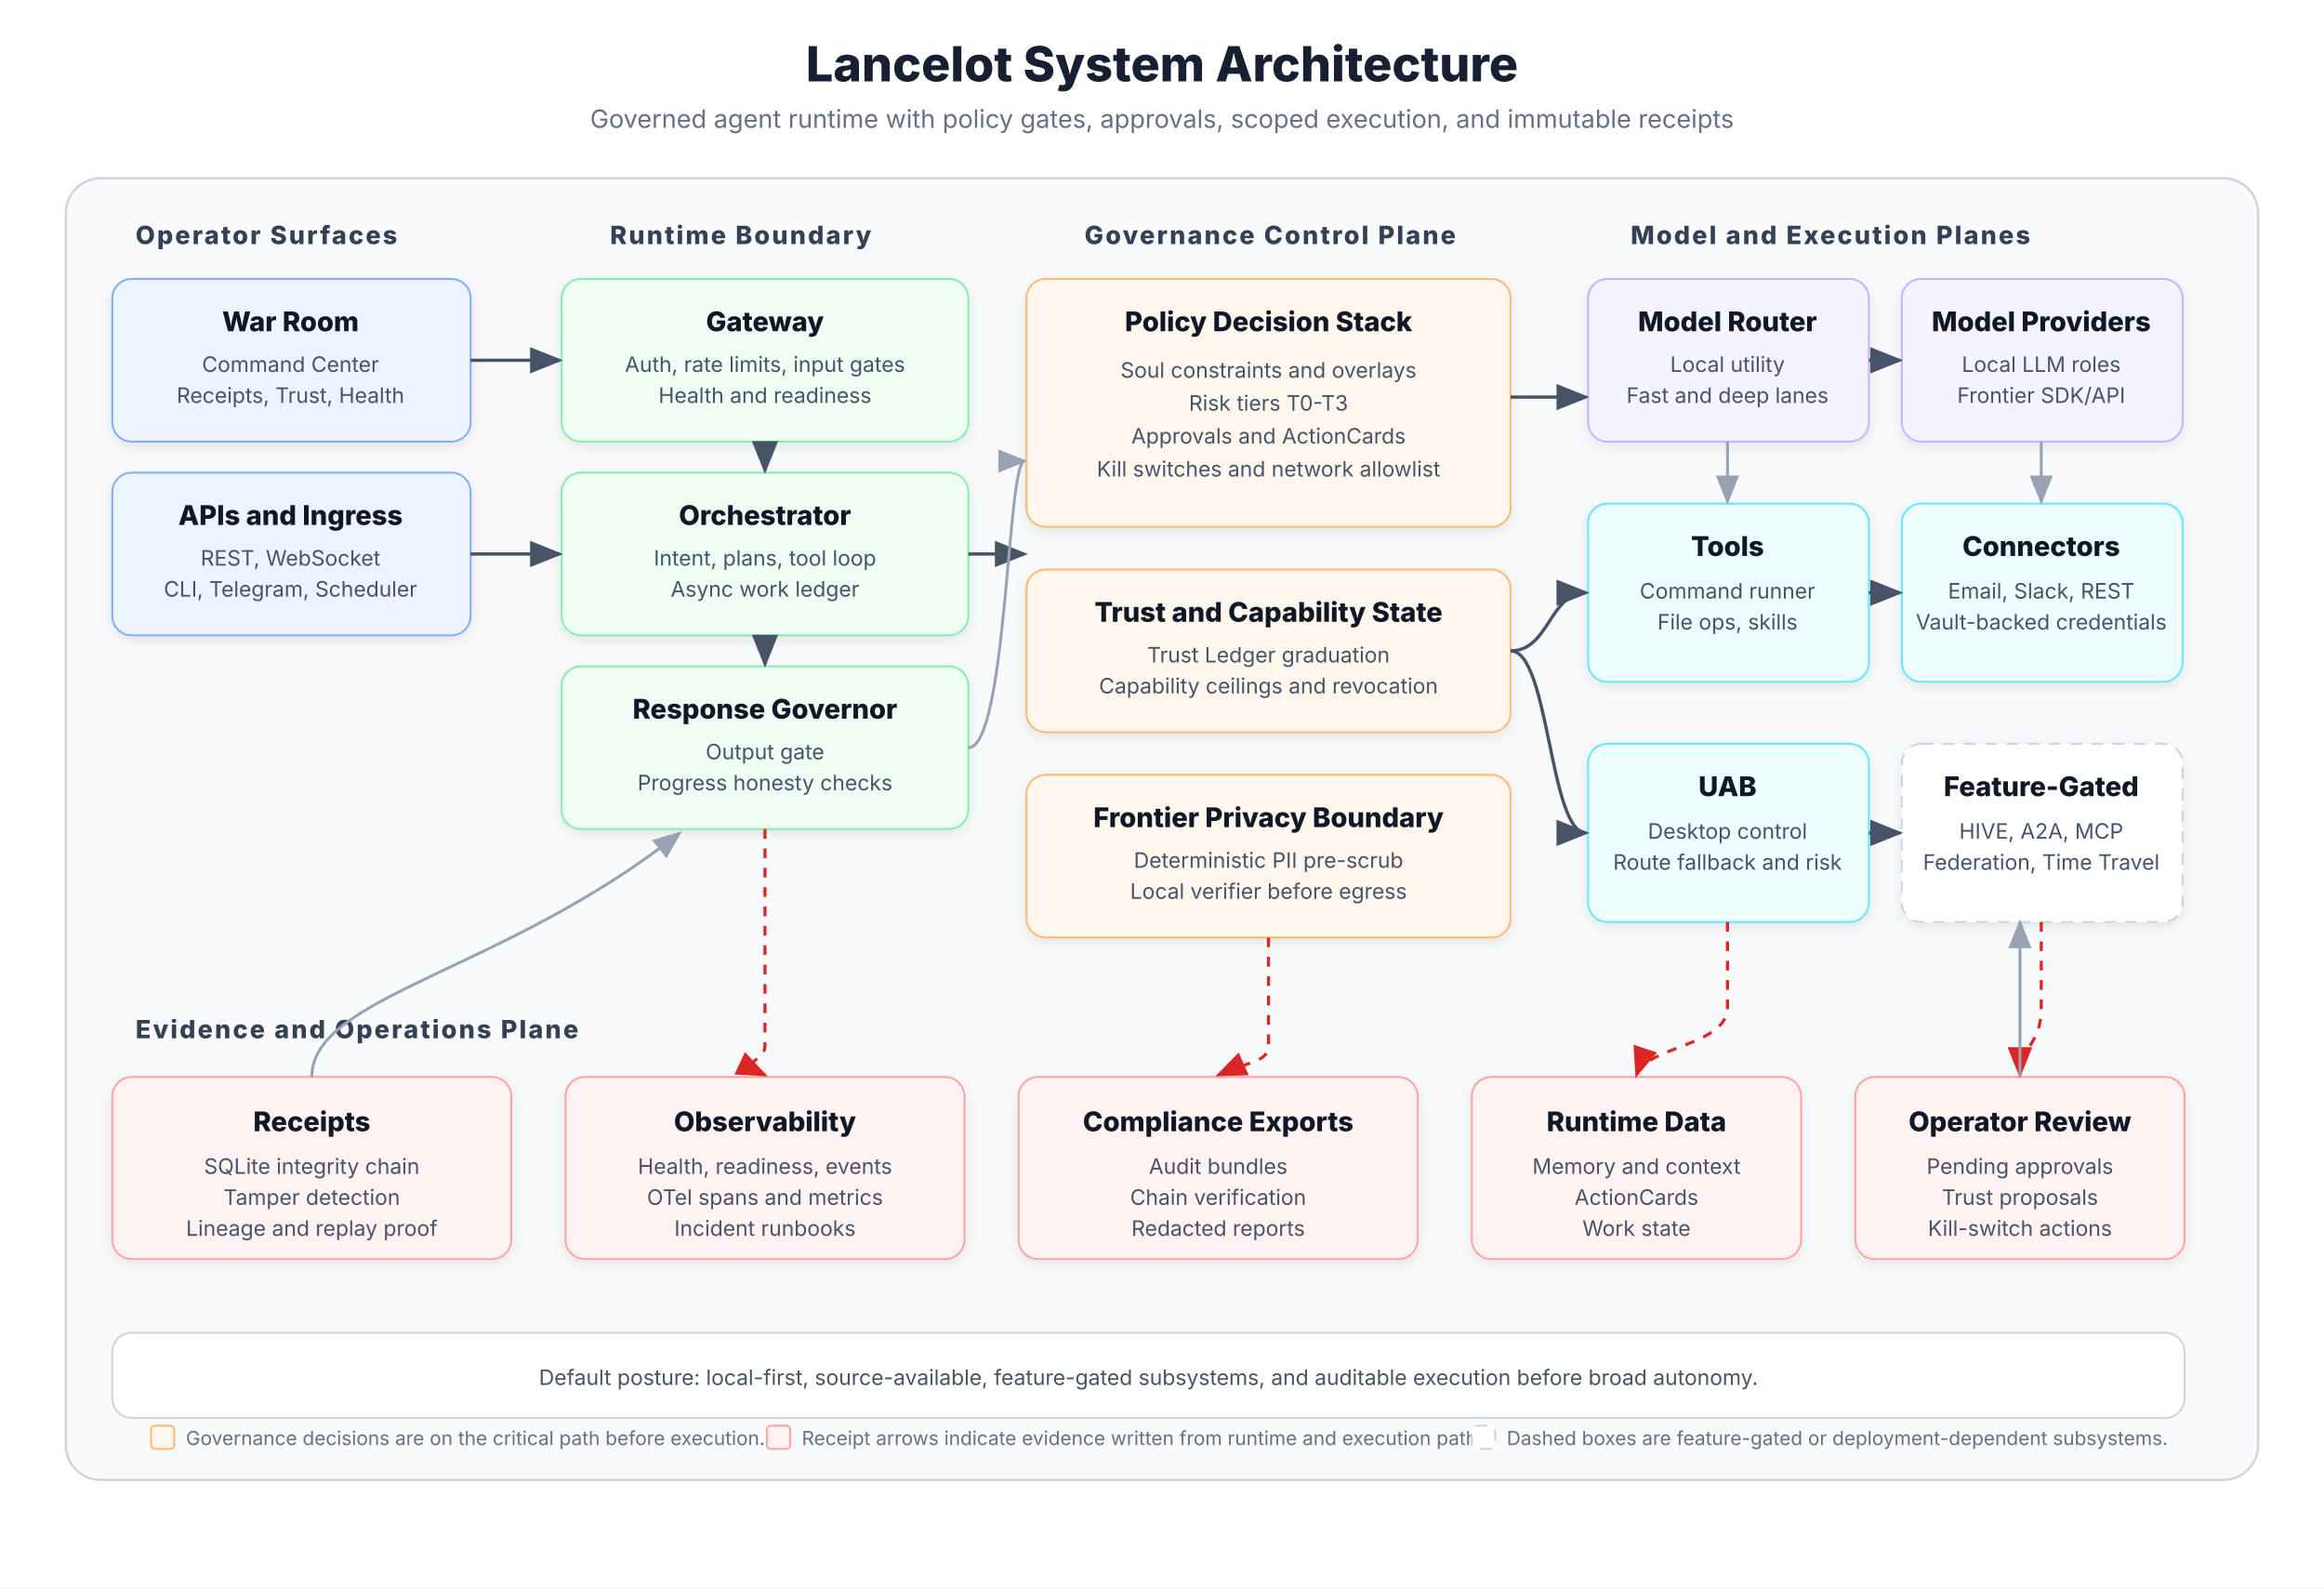
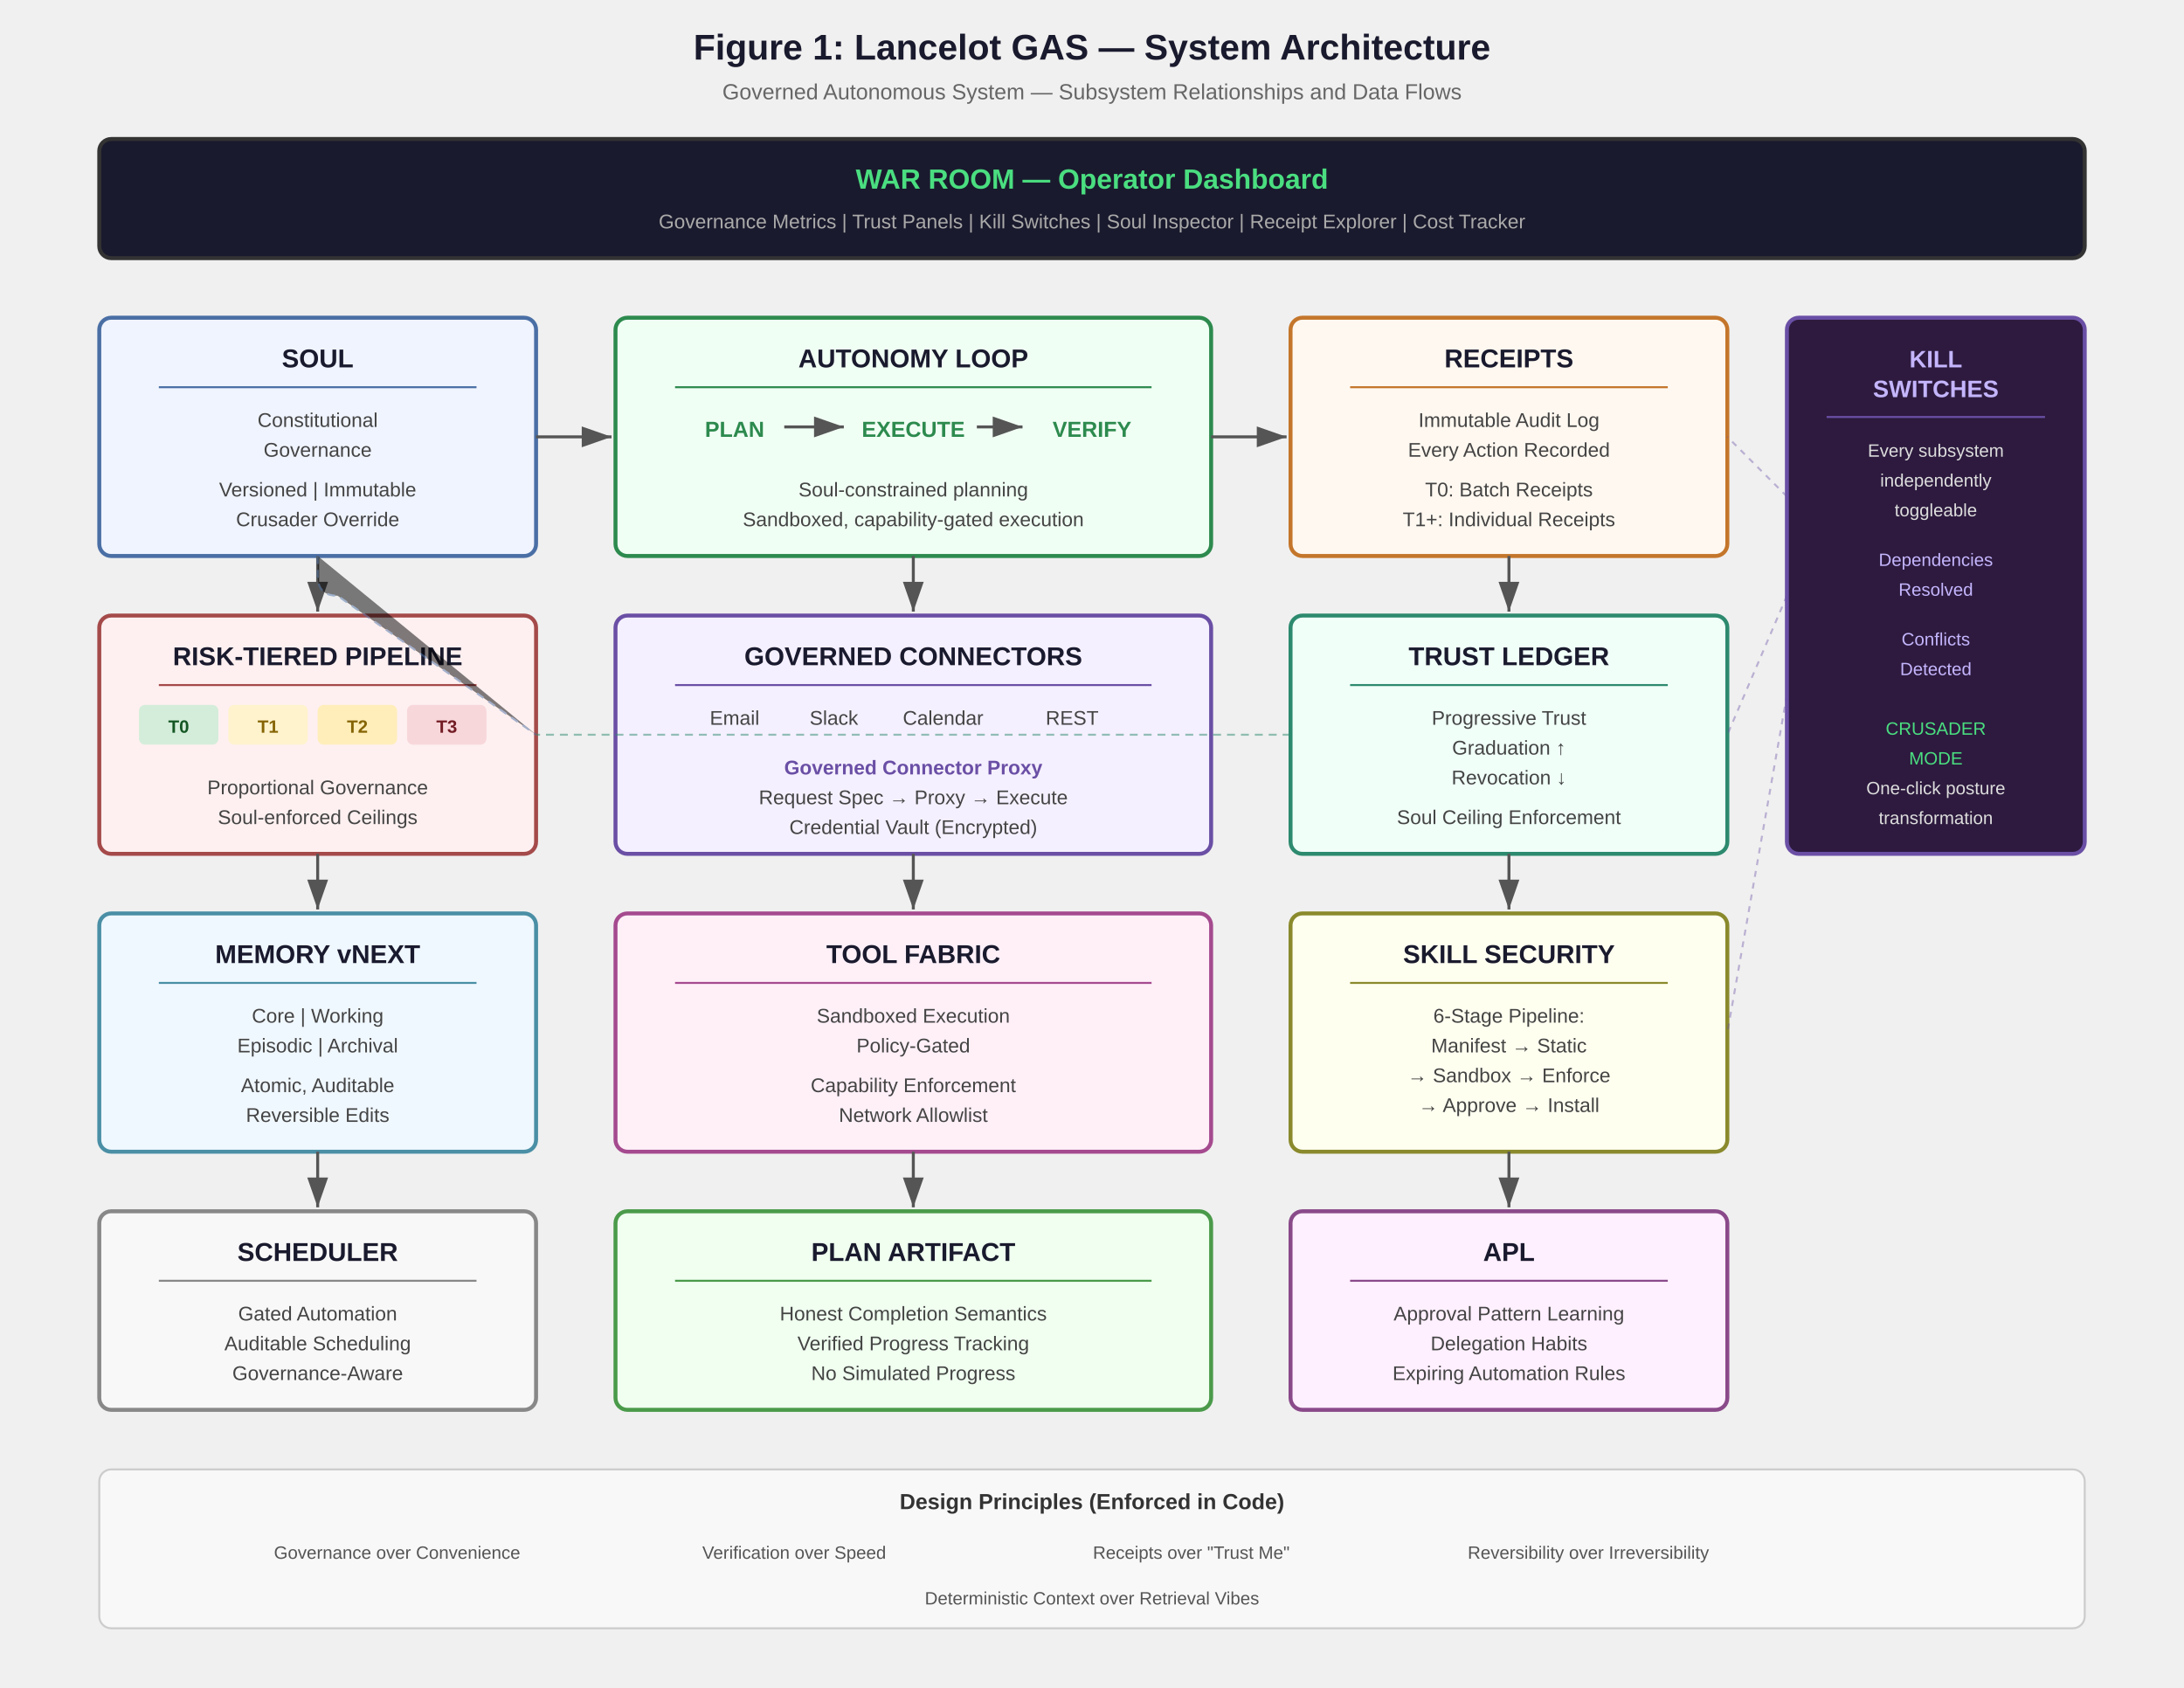
- <svg xmlns="http://www.w3.org/2000/svg" viewBox="0 0 1200 820" role="img" aria-labelledby="title desc">
+ <svg xmlns="http://www.w3.org/2000/svg" viewBox="0 0 1100 850" font-family="Arial, sans-serif">
  <defs>
-     <style>
-       text { font-family: Inter, Segoe UI, Arial, sans-serif; fill: #172033; }
-       .title { font-size: 25px; font-weight: 760; }
-       .subtitle { font-size: 13px; fill: #667085; }
-       .band-title { font-size: 13px; font-weight: 760; letter-spacing: .08em; text-transform: uppercase; fill: #344054; }
-       .box-title { font-size: 14px; font-weight: 760; fill: #101828; }
-       .small { font-size: 11px; fill: #475467; }
-       .tiny { font-size: 10px; fill: #667085; }
-       .label { font-size: 10px; font-weight: 700; fill: #344054; }
-       .pill { font-size: 10px; font-weight: 700; fill: #344054; }
-       .outer { fill: #f8fafc; stroke: #d0d5dd; stroke-width: 1.2; }
-       .surface { fill: #eef4ff; stroke: #84adff; }
-       .runtime { fill: #f0fdf4; stroke: #86efac; }
-       .governance { fill: #fff7ed; stroke: #fdba74; }
-       .model { fill: #f5f3ff; stroke: #c4b5fd; }
-       .execution { fill: #ecfeff; stroke: #67e8f9; }
-       .evidence { fill: #fef2f2; stroke: #fca5a5; }
-       .feature { fill: #ffffff; stroke: #cbd5e1; stroke-dasharray: 6 5; }
-       .arrow { stroke: #475467; stroke-width: 1.7; fill: none; marker-end: url(#arrow); }
-       .soft-arrow { stroke: #98a2b3; stroke-width: 1.5; fill: none; marker-end: url(#soft-arrow); }
-       .receipt-arrow { stroke: #dc2626; stroke-width: 1.6; fill: none; marker-end: url(#receipt-arrow); stroke-dasharray: 5 5; }
-     </style>
-     <marker id="arrow" markerWidth="10" markerHeight="8" refX="9" refY="4" orient="auto">
-       <path d="M0,0 L10,4 L0,8 Z" fill="#475467" />
+     <marker id="arrow" markerWidth="10" markerHeight="7" refX="10" refY="3.5" orient="auto">
+       <polygon points="0 0, 10 3.5, 0 7" fill="#555" />
    </marker>
-     <marker id="soft-arrow" markerWidth="10" markerHeight="8" refX="9" refY="4" orient="auto">
-       <path d="M0,0 L10,4 L0,8 Z" fill="#98a2b3" />
-     </marker>
-     <marker id="receipt-arrow" markerWidth="10" markerHeight="8" refX="9" refY="4" orient="auto">
-       <path d="M0,0 L10,4 L0,8 Z" fill="#dc2626" />
-     </marker>
-     <filter id="shadow" x="-12%" y="-12%" width="124%" height="124%">
-       <feDropShadow dx="0" dy="2" stdDeviation="3" flood-color="#0f172a" flood-opacity=".09" />
-     </filter>
  </defs>
-   <rect x="0" y="0" width="1200" height="820" fill="#ffffff" />
-   <text x="600" y="42" text-anchor="middle" class="title">Lancelot System Architecture</text>
-   <text x="600" y="66" text-anchor="middle" class="subtitle">Governed agent runtime with policy gates, approvals, scoped execution, and immutable receipts</text>
-   <rect x="34" y="92" width="1132" height="672" rx="18" class="outer" />
-   <text x="70" y="126" class="band-title">Operator Surfaces</text>
-   <rect x="58" y="144" width="185" height="84" rx="10" class="surface" filter="url(#shadow)" />
-   <text x="150" y="171" text-anchor="middle" class="box-title">War Room</text>
-   <text x="150" y="192" text-anchor="middle" class="small">Command Center</text>
-   <text x="150" y="208" text-anchor="middle" class="small">Receipts, Trust, Health</text>
-   <rect x="58" y="244" width="185" height="84" rx="10" class="surface" filter="url(#shadow)" />
-   <text x="150" y="271" text-anchor="middle" class="box-title">APIs and Ingress</text>
-   <text x="150" y="292" text-anchor="middle" class="small">REST, WebSocket</text>
-   <text x="150" y="308" text-anchor="middle" class="small">CLI, Telegram, Scheduler</text>
-   <text x="315" y="126" class="band-title">Runtime Boundary</text>
-   <rect x="290" y="144" width="210" height="84" rx="10" class="runtime" filter="url(#shadow)" />
-   <text x="395" y="171" text-anchor="middle" class="box-title">Gateway</text>
-   <text x="395" y="192" text-anchor="middle" class="small">Auth, rate limits, input gates</text>
-   <text x="395" y="208" text-anchor="middle" class="small">Health and readiness</text>
-   <rect x="290" y="244" width="210" height="84" rx="10" class="runtime" filter="url(#shadow)" />
-   <text x="395" y="271" text-anchor="middle" class="box-title">Orchestrator</text>
-   <text x="395" y="292" text-anchor="middle" class="small">Intent, plans, tool loop</text>
-   <text x="395" y="308" text-anchor="middle" class="small">Async work ledger</text>
-   <rect x="290" y="344" width="210" height="84" rx="10" class="runtime" filter="url(#shadow)" />
-   <text x="395" y="371" text-anchor="middle" class="box-title">Response Governor</text>
-   <text x="395" y="392" text-anchor="middle" class="small">Output gate</text>
-   <text x="395" y="408" text-anchor="middle" class="small">Progress honesty checks</text>
-   <text x="560" y="126" class="band-title">Governance Control Plane</text>
-   <rect x="530" y="144" width="250" height="128" rx="10" class="governance" filter="url(#shadow)" />
-   <text x="655" y="171" text-anchor="middle" class="box-title">Policy Decision Stack</text>
-   <text x="655" y="195" text-anchor="middle" class="small">Soul constraints and overlays</text>
-   <text x="655" y="212" text-anchor="middle" class="small">Risk tiers T0-T3</text>
-   <text x="655" y="229" text-anchor="middle" class="small">Approvals and ActionCards</text>
-   <text x="655" y="246" text-anchor="middle" class="small">Kill switches and network allowlist</text>
-   <rect x="530" y="294" width="250" height="84" rx="10" class="governance" filter="url(#shadow)" />
-   <text x="655" y="321" text-anchor="middle" class="box-title">Trust and Capability State</text>
-   <text x="655" y="342" text-anchor="middle" class="small">Trust Ledger graduation</text>
-   <text x="655" y="358" text-anchor="middle" class="small">Capability ceilings and revocation</text>
-   <rect x="530" y="400" width="250" height="84" rx="10" class="governance" filter="url(#shadow)" />
-   <text x="655" y="427" text-anchor="middle" class="box-title">Frontier Privacy Boundary</text>
-   <text x="655" y="448" text-anchor="middle" class="small">Deterministic PII pre-scrub</text>
-   <text x="655" y="464" text-anchor="middle" class="small">Local verifier before egress</text>
-   <text x="842" y="126" class="band-title">Model and Execution Planes</text>
-   <rect x="820" y="144" width="145" height="84" rx="10" class="model" filter="url(#shadow)" />
-   <text x="892" y="171" text-anchor="middle" class="box-title">Model Router</text>
-   <text x="892" y="192" text-anchor="middle" class="small">Local utility</text>
-   <text x="892" y="208" text-anchor="middle" class="small">Fast and deep lanes</text>
-   <rect x="982" y="144" width="145" height="84" rx="10" class="model" filter="url(#shadow)" />
-   <text x="1054" y="171" text-anchor="middle" class="box-title">Model Providers</text>
-   <text x="1054" y="192" text-anchor="middle" class="small">Local LLM roles</text>
-   <text x="1054" y="208" text-anchor="middle" class="small">Frontier SDK/API</text>
-   <rect x="820" y="260" width="145" height="92" rx="10" class="execution" filter="url(#shadow)" />
-   <text x="892" y="287" text-anchor="middle" class="box-title">Tools</text>
-   <text x="892" y="309" text-anchor="middle" class="small">Command runner</text>
-   <text x="892" y="325" text-anchor="middle" class="small">File ops, skills</text>
-   <rect x="982" y="260" width="145" height="92" rx="10" class="execution" filter="url(#shadow)" />
-   <text x="1054" y="287" text-anchor="middle" class="box-title">Connectors</text>
-   <text x="1054" y="309" text-anchor="middle" class="small">Email, Slack, REST</text>
-   <text x="1054" y="325" text-anchor="middle" class="small">Vault-backed credentials</text>
-   <rect x="820" y="384" width="145" height="92" rx="10" class="execution" filter="url(#shadow)" />
-   <text x="892" y="411" text-anchor="middle" class="box-title">UAB</text>
-   <text x="892" y="433" text-anchor="middle" class="small">Desktop control</text>
-   <text x="892" y="449" text-anchor="middle" class="small">Route fallback and risk</text>
-   <rect x="982" y="384" width="145" height="92" rx="10" class="feature" filter="url(#shadow)" />
-   <text x="1054" y="411" text-anchor="middle" class="box-title">Feature-Gated</text>
-   <text x="1054" y="433" text-anchor="middle" class="small">HIVE, A2A, MCP</text>
-   <text x="1054" y="449" text-anchor="middle" class="small">Federation, Time Travel</text>
-   <text x="70" y="536" class="band-title">Evidence and Operations Plane</text>
-   <rect x="58" y="556" width="206" height="94" rx="10" class="evidence" filter="url(#shadow)" />
-   <text x="161" y="584" text-anchor="middle" class="box-title">Receipts</text>
-   <text x="161" y="606" text-anchor="middle" class="small">SQLite integrity chain</text>
-   <text x="161" y="622" text-anchor="middle" class="small">Tamper detection</text>
-   <text x="161" y="638" text-anchor="middle" class="small">Lineage and replay proof</text>
-   <rect x="292" y="556" width="206" height="94" rx="10" class="evidence" filter="url(#shadow)" />
-   <text x="395" y="584" text-anchor="middle" class="box-title">Observability</text>
-   <text x="395" y="606" text-anchor="middle" class="small">Health, readiness, events</text>
-   <text x="395" y="622" text-anchor="middle" class="small">OTel spans and metrics</text>
-   <text x="395" y="638" text-anchor="middle" class="small">Incident runbooks</text>
-   <rect x="526" y="556" width="206" height="94" rx="10" class="evidence" filter="url(#shadow)" />
-   <text x="629" y="584" text-anchor="middle" class="box-title">Compliance Exports</text>
-   <text x="629" y="606" text-anchor="middle" class="small">Audit bundles</text>
-   <text x="629" y="622" text-anchor="middle" class="small">Chain verification</text>
-   <text x="629" y="638" text-anchor="middle" class="small">Redacted reports</text>
-   <rect x="760" y="556" width="170" height="94" rx="10" class="evidence" filter="url(#shadow)" />
-   <text x="845" y="584" text-anchor="middle" class="box-title">Runtime Data</text>
-   <text x="845" y="606" text-anchor="middle" class="small">Memory and context</text>
-   <text x="845" y="622" text-anchor="middle" class="small">ActionCards</text>
-   <text x="845" y="638" text-anchor="middle" class="small">Work state</text>
-   <rect x="958" y="556" width="170" height="94" rx="10" class="evidence" filter="url(#shadow)" />
-   <text x="1043" y="584" text-anchor="middle" class="box-title">Operator Review</text>
-   <text x="1043" y="606" text-anchor="middle" class="small">Pending approvals</text>
-   <text x="1043" y="622" text-anchor="middle" class="small">Trust proposals</text>
-   <text x="1043" y="638" text-anchor="middle" class="small">Kill-switch actions</text>
-   <rect x="58" y="688" width="1070" height="44" rx="10" fill="#ffffff" stroke="#d0d5dd" />
-   <text x="593" y="715" text-anchor="middle" class="small">Default posture: local-first, source-available, feature-gated subsystems, and auditable execution before broad autonomy.</text>
-   <path d="M243 186 H289" class="arrow" />
-   <path d="M243 286 H289" class="arrow" />
-   <path d="M395 228 V243" class="arrow" />
-   <path d="M395 328 V343" class="arrow" />
-   <path d="M500 286 H529" class="arrow" />
-   <path d="M500 386 C520 386 520 238 529 238" class="soft-arrow" />
-   <path d="M780 205 H819" class="arrow" />
-   <path d="M965 186 H981" class="arrow" />
-   <path d="M780 336 C800 336 800 306 819 306" class="arrow" />
-   <path d="M780 336 C800 336 800 430 819 430" class="arrow" />
-   <path d="M965 306 H981" class="arrow" />
-   <path d="M965 430 H981" class="arrow" />
-   <path d="M892 228 V259" class="soft-arrow" />
-   <path d="M1054 228 V259" class="soft-arrow" />
-   <path d="M655 484 V540 C655 548 645 548 629 555" class="receipt-arrow" />
-   <path d="M395 428 V540 C395 548 380 548 395 555" class="receipt-arrow" />
-   <path d="M892 476 V520 C892 540 850 540 845 555" class="receipt-arrow" />
-   <path d="M1054 476 V520 C1054 540 1043 540 1043 555" class="receipt-arrow" />
-   <path d="M161 556 C161 514 260 502 351 430" class="soft-arrow" />
-   <path d="M1043 556 C1043 520 1043 500 1043 476" class="soft-arrow" />
-   <rect x="78" y="736" width="12" height="12" rx="2" class="governance" />
-   <text x="96" y="746" class="tiny">Governance decisions are on the critical path before execution.</text>
-   <rect x="396" y="736" width="12" height="12" rx="2" class="evidence" />
-   <text x="414" y="746" class="tiny">Receipt arrows indicate evidence written from runtime and execution paths.</text>
-   <rect x="760" y="736" width="12" height="12" rx="2" class="feature" />
-   <text x="778" y="746" class="tiny">Dashed boxes are feature-gated or deployment-dependent subsystems.</text>
+   <text x="550" y="30" text-anchor="middle" font-size="18" font-weight="bold" fill="#1a1a2e">Figure 1: Lancelot GAS — System Architecture</text>
+   <text x="550" y="50" text-anchor="middle" font-size="11" fill="#666">Governed Autonomous System — Subsystem Relationships and Data Flows</text>
+   <rect x="50" y="70" width="1000" height="60" rx="6" fill="#1a1a2e" stroke="#333" stroke-width="2" />
+   <text x="550" y="95" text-anchor="middle" font-size="14" font-weight="bold" fill="#4ade80">WAR ROOM — Operator Dashboard</text>
+   <text x="550" y="115" text-anchor="middle" font-size="10" fill="#aaa">Governance Metrics | Trust Panels | Kill Switches | Soul Inspector | Receipt Explorer | Cost Tracker</text>
+   <rect x="50" y="160" width="220" height="120" rx="6" fill="#f0f4ff" stroke="#4a6fa5" stroke-width="2" />
+   <text x="160" y="185" text-anchor="middle" font-size="13" font-weight="bold" fill="#1a1a2e">SOUL</text>
+   <line x1="80" y1="195" x2="240" y2="195" stroke="#4a6fa5" stroke-width="1" />
+   <text x="160" y="215" text-anchor="middle" font-size="10" fill="#444">Constitutional</text>
+   <text x="160" y="230" text-anchor="middle" font-size="10" fill="#444">Governance</text>
+   <text x="160" y="250" text-anchor="middle" font-size="10" fill="#444">Versioned | Immutable</text>
+   <text x="160" y="265" text-anchor="middle" font-size="10" fill="#444">Crusader Override</text>
+   <rect x="310" y="160" width="300" height="120" rx="6" fill="#f0fff4" stroke="#2d8a4e" stroke-width="2" />
+   <text x="460" y="185" text-anchor="middle" font-size="13" font-weight="bold" fill="#1a1a2e">AUTONOMY LOOP</text>
+   <line x1="340" y1="195" x2="580" y2="195" stroke="#2d8a4e" stroke-width="1" />
+   <text x="370" y="220" text-anchor="middle" font-size="11" fill="#2d8a4e" font-weight="bold">PLAN</text>
+   <text x="460" y="220" text-anchor="middle" font-size="11" fill="#2d8a4e" font-weight="bold">EXECUTE</text>
+   <text x="550" y="220" text-anchor="middle" font-size="11" fill="#2d8a4e" font-weight="bold">VERIFY</text>
+   <path d="M395 215 L425 215" stroke="#555" stroke-width="1.5" marker-end="url(#arrow)" />
+   <path d="M492 215 L515 215" stroke="#555" stroke-width="1.5" marker-end="url(#arrow)" />
+   <text x="460" y="250" text-anchor="middle" font-size="10" fill="#444">Soul-constrained planning</text>
+   <text x="460" y="265" text-anchor="middle" font-size="10" fill="#444">Sandboxed, capability-gated execution</text>
+   <rect x="650" y="160" width="220" height="120" rx="6" fill="#fff8f0" stroke="#c4762b" stroke-width="2" />
+   <text x="760" y="185" text-anchor="middle" font-size="13" font-weight="bold" fill="#1a1a2e">RECEIPTS</text>
+   <line x1="680" y1="195" x2="840" y2="195" stroke="#c4762b" stroke-width="1" />
+   <text x="760" y="215" text-anchor="middle" font-size="10" fill="#444">Immutable Audit Log</text>
+   <text x="760" y="230" text-anchor="middle" font-size="10" fill="#444">Every Action Recorded</text>
+   <text x="760" y="250" text-anchor="middle" font-size="10" fill="#444">T0: Batch Receipts</text>
+   <text x="760" y="265" text-anchor="middle" font-size="10" fill="#444">T1+: Individual Receipts</text>
+   <path d="M270 220 L308 220" stroke="#555" stroke-width="1.5" marker-end="url(#arrow)" />
+   <path d="M610 220 L648 220" stroke="#555" stroke-width="1.5" marker-end="url(#arrow)" />
+   <rect x="50" y="310" width="220" height="120" rx="6" fill="#fef0f0" stroke="#a54a4a" stroke-width="2" />
+   <text x="160" y="335" text-anchor="middle" font-size="13" font-weight="bold" fill="#1a1a2e">RISK-TIERED PIPELINE</text>
+   <line x1="80" y1="345" x2="240" y2="345" stroke="#a54a4a" stroke-width="1" />
+   <rect x="70" y="355" width="40" height="20" rx="3" fill="#d4edda" />
+   <text x="90" y="369" text-anchor="middle" font-size="9" font-weight="bold" fill="#155724">T0</text>
+   <rect x="115" y="355" width="40" height="20" rx="3" fill="#fff3cd" />
+   <text x="135" y="369" text-anchor="middle" font-size="9" font-weight="bold" fill="#856404">T1</text>
+   <rect x="160" y="355" width="40" height="20" rx="3" fill="#ffeeba" />
+   <text x="180" y="369" text-anchor="middle" font-size="9" font-weight="bold" fill="#856404">T2</text>
+   <rect x="205" y="355" width="40" height="20" rx="3" fill="#f8d7da" />
+   <text x="225" y="369" text-anchor="middle" font-size="9" font-weight="bold" fill="#721c24">T3</text>
+   <text x="160" y="400" text-anchor="middle" font-size="10" fill="#444">Proportional Governance</text>
+   <text x="160" y="415" text-anchor="middle" font-size="10" fill="#444">Soul-enforced Ceilings</text>
+   <rect x="310" y="310" width="300" height="120" rx="6" fill="#f5f0ff" stroke="#6a4fa5" stroke-width="2" />
+   <text x="460" y="335" text-anchor="middle" font-size="13" font-weight="bold" fill="#1a1a2e">GOVERNED CONNECTORS</text>
+   <line x1="340" y1="345" x2="580" y2="345" stroke="#6a4fa5" stroke-width="1" />
+   <text x="370" y="365" text-anchor="middle" font-size="10" fill="#444">Email</text>
+   <text x="420" y="365" text-anchor="middle" font-size="10" fill="#444">Slack</text>
+   <text x="475" y="365" text-anchor="middle" font-size="10" fill="#444">Calendar</text>
+   <text x="540" y="365" text-anchor="middle" font-size="10" fill="#444">REST</text>
+   <text x="460" y="390" text-anchor="middle" font-size="10" fill="#6a4fa5" font-weight="bold">Governed Connector Proxy</text>
+   <text x="460" y="405" text-anchor="middle" font-size="10" fill="#444">Request Spec → Proxy → Execute</text>
+   <text x="460" y="420" text-anchor="middle" font-size="10" fill="#444">Credential Vault (Encrypted)</text>
+   <rect x="650" y="310" width="220" height="120" rx="6" fill="#f0fff8" stroke="#2d8a6e" stroke-width="2" />
+   <text x="760" y="335" text-anchor="middle" font-size="13" font-weight="bold" fill="#1a1a2e">TRUST LEDGER</text>
+   <line x1="680" y1="345" x2="840" y2="345" stroke="#2d8a6e" stroke-width="1" />
+   <text x="760" y="365" text-anchor="middle" font-size="10" fill="#444">Progressive Trust</text>
+   <text x="760" y="380" text-anchor="middle" font-size="10" fill="#444">Graduation ↑</text>
+   <text x="760" y="395" text-anchor="middle" font-size="10" fill="#444">Revocation ↓</text>
+   <text x="760" y="415" text-anchor="middle" font-size="10" fill="#444">Soul Ceiling Enforcement</text>
+   <path d="M160 280 L160 308" stroke="#555" stroke-width="1.5" marker-end="url(#arrow)" />
+   <path d="M460 280 L460 308" stroke="#555" stroke-width="1.5" marker-end="url(#arrow)" />
+   <path d="M760 280 L760 308" stroke="#555" stroke-width="1.5" marker-end="url(#arrow)" />
+   <rect x="50" y="460" width="220" height="120" rx="6" fill="#f0f8ff" stroke="#4a8fa5" stroke-width="2" />
+   <text x="160" y="485" text-anchor="middle" font-size="13" font-weight="bold" fill="#1a1a2e">MEMORY vNEXT</text>
+   <line x1="80" y1="495" x2="240" y2="495" stroke="#4a8fa5" stroke-width="1" />
+   <text x="160" y="515" text-anchor="middle" font-size="10" fill="#444">Core | Working</text>
+   <text x="160" y="530" text-anchor="middle" font-size="10" fill="#444">Episodic | Archival</text>
+   <text x="160" y="550" text-anchor="middle" font-size="10" fill="#444">Atomic, Auditable</text>
+   <text x="160" y="565" text-anchor="middle" font-size="10" fill="#444">Reversible Edits</text>
+   <rect x="310" y="460" width="300" height="120" rx="6" fill="#fff0f8" stroke="#a54a8f" stroke-width="2" />
+   <text x="460" y="485" text-anchor="middle" font-size="13" font-weight="bold" fill="#1a1a2e">TOOL FABRIC</text>
+   <line x1="340" y1="495" x2="580" y2="495" stroke="#a54a8f" stroke-width="1" />
+   <text x="460" y="515" text-anchor="middle" font-size="10" fill="#444">Sandboxed Execution</text>
+   <text x="460" y="530" text-anchor="middle" font-size="10" fill="#444">Policy-Gated</text>
+   <text x="460" y="550" text-anchor="middle" font-size="10" fill="#444">Capability Enforcement</text>
+   <text x="460" y="565" text-anchor="middle" font-size="10" fill="#444">Network Allowlist</text>
+   <rect x="650" y="460" width="220" height="120" rx="6" fill="#fffff0" stroke="#8a8a2d" stroke-width="2" />
+   <text x="760" y="485" text-anchor="middle" font-size="13" font-weight="bold" fill="#1a1a2e">SKILL SECURITY</text>
+   <line x1="680" y1="495" x2="840" y2="495" stroke="#8a8a2d" stroke-width="1" />
+   <text x="760" y="515" text-anchor="middle" font-size="10" fill="#444">6-Stage Pipeline:</text>
+   <text x="760" y="530" text-anchor="middle" font-size="10" fill="#444">Manifest → Static</text>
+   <text x="760" y="545" text-anchor="middle" font-size="10" fill="#444">→ Sandbox → Enforce</text>
+   <text x="760" y="560" text-anchor="middle" font-size="10" fill="#444">→ Approve → Install</text>
+   <path d="M160 430 L160 458" stroke="#555" stroke-width="1.5" marker-end="url(#arrow)" />
+   <path d="M460 430 L460 458" stroke="#555" stroke-width="1.5" marker-end="url(#arrow)" />
+   <path d="M760 430 L760 458" stroke="#555" stroke-width="1.5" marker-end="url(#arrow)" />
+   <rect x="50" y="610" width="220" height="100" rx="6" fill="#f8f8f8" stroke="#888" stroke-width="2" />
+   <text x="160" y="635" text-anchor="middle" font-size="13" font-weight="bold" fill="#1a1a2e">SCHEDULER</text>
+   <line x1="80" y1="645" x2="240" y2="645" stroke="#888" stroke-width="1" />
+   <text x="160" y="665" text-anchor="middle" font-size="10" fill="#444">Gated Automation</text>
+   <text x="160" y="680" text-anchor="middle" font-size="10" fill="#444">Auditable Scheduling</text>
+   <text x="160" y="695" text-anchor="middle" font-size="10" fill="#444">Governance-Aware</text>
+   <rect x="310" y="610" width="300" height="100" rx="6" fill="#f0fff0" stroke="#4a9a4a" stroke-width="2" />
+   <text x="460" y="635" text-anchor="middle" font-size="13" font-weight="bold" fill="#1a1a2e">PLAN ARTIFACT</text>
+   <line x1="340" y1="645" x2="580" y2="645" stroke="#4a9a4a" stroke-width="1" />
+   <text x="460" y="665" text-anchor="middle" font-size="10" fill="#444">Honest Completion Semantics</text>
+   <text x="460" y="680" text-anchor="middle" font-size="10" fill="#444">Verified Progress Tracking</text>
+   <text x="460" y="695" text-anchor="middle" font-size="10" fill="#444">No Simulated Progress</text>
+   <rect x="650" y="610" width="220" height="100" rx="6" fill="#fff0ff" stroke="#8a4a8a" stroke-width="2" />
+   <text x="760" y="635" text-anchor="middle" font-size="13" font-weight="bold" fill="#1a1a2e">APL</text>
+   <line x1="680" y1="645" x2="840" y2="645" stroke="#8a4a8a" stroke-width="1" />
+   <text x="760" y="665" text-anchor="middle" font-size="10" fill="#444">Approval Pattern Learning</text>
+   <text x="760" y="680" text-anchor="middle" font-size="10" fill="#444">Delegation Habits</text>
+   <text x="760" y="695" text-anchor="middle" font-size="10" fill="#444">Expiring Automation Rules</text>
+   <path d="M160 580 L160 608" stroke="#555" stroke-width="1.5" marker-end="url(#arrow)" />
+   <path d="M460 580 L460 608" stroke="#555" stroke-width="1.5" marker-end="url(#arrow)" />
+   <path d="M760 580 L760 608" stroke="#555" stroke-width="1.5" marker-end="url(#arrow)" />
+   <path d="M160 280 L160 290 Q160 300 170 300 L270 370" stroke="#4a6fa5" stroke-width="1" stroke-dasharray="4,3" opacity="0.5" />
+   <path d="M650 370 L610 370 Q600 370 590 370 L270 370" stroke="#2d8a6e" stroke-width="1" stroke-dasharray="4,3" opacity="0.5" />
+   <rect x="900" y="160" width="150" height="270" rx="6" fill="#2d1a3e" stroke="#6a4fa5" stroke-width="2" />
+   <text x="975" y="185" text-anchor="middle" font-size="12" font-weight="bold" fill="#c4b5fd">KILL</text>
+   <text x="975" y="200" text-anchor="middle" font-size="12" font-weight="bold" fill="#c4b5fd">SWITCHES</text>
+   <line x1="920" y1="210" x2="1030" y2="210" stroke="#6a4fa5" stroke-width="1" />
+   <text x="975" y="230" text-anchor="middle" font-size="9" fill="#ddd">Every subsystem</text>
+   <text x="975" y="245" text-anchor="middle" font-size="9" fill="#ddd">independently</text>
+   <text x="975" y="260" text-anchor="middle" font-size="9" fill="#ddd">toggleable</text>
+   <text x="975" y="285" text-anchor="middle" font-size="9" fill="#c4b5fd">Dependencies</text>
+   <text x="975" y="300" text-anchor="middle" font-size="9" fill="#c4b5fd">Resolved</text>
+   <text x="975" y="325" text-anchor="middle" font-size="9" fill="#c4b5fd">Conflicts</text>
+   <text x="975" y="340" text-anchor="middle" font-size="9" fill="#c4b5fd">Detected</text>
+   <text x="975" y="370" text-anchor="middle" font-size="9" fill="#4ade80">CRUSADER</text>
+   <text x="975" y="385" text-anchor="middle" font-size="9" fill="#4ade80">MODE</text>
+   <text x="975" y="400" text-anchor="middle" font-size="9" fill="#ddd">One-click posture</text>
+   <text x="975" y="415" text-anchor="middle" font-size="9" fill="#ddd">transformation</text>
+   <path d="M900 250 L870 220" stroke="#6a4fa5" stroke-width="1" stroke-dasharray="3,3" opacity="0.4" />
+   <path d="M900 300 L870 370" stroke="#6a4fa5" stroke-width="1" stroke-dasharray="3,3" opacity="0.4" />
+   <path d="M900 350 L870 520" stroke="#6a4fa5" stroke-width="1" stroke-dasharray="3,3" opacity="0.4" />
+   <rect x="50" y="740" width="1000" height="80" rx="6" fill="#f8f8f8" stroke="#ccc" stroke-width="1" />
+   <text x="550" y="760" text-anchor="middle" font-size="11" font-weight="bold" fill="#333">Design Principles (Enforced in Code)</text>
+   <text x="200" y="785" text-anchor="middle" font-size="9" fill="#555">Governance over Convenience</text>
+   <text x="400" y="785" text-anchor="middle" font-size="9" fill="#555">Verification over Speed</text>
+   <text x="600" y="785" text-anchor="middle" font-size="9" fill="#555">Receipts over "Trust Me"</text>
+   <text x="800" y="785" text-anchor="middle" font-size="9" fill="#555">Reversibility over Irreversibility</text>
+   <text x="550" y="808" text-anchor="middle" font-size="9" fill="#555">Deterministic Context over Retrieval Vibes</text>
</svg>
